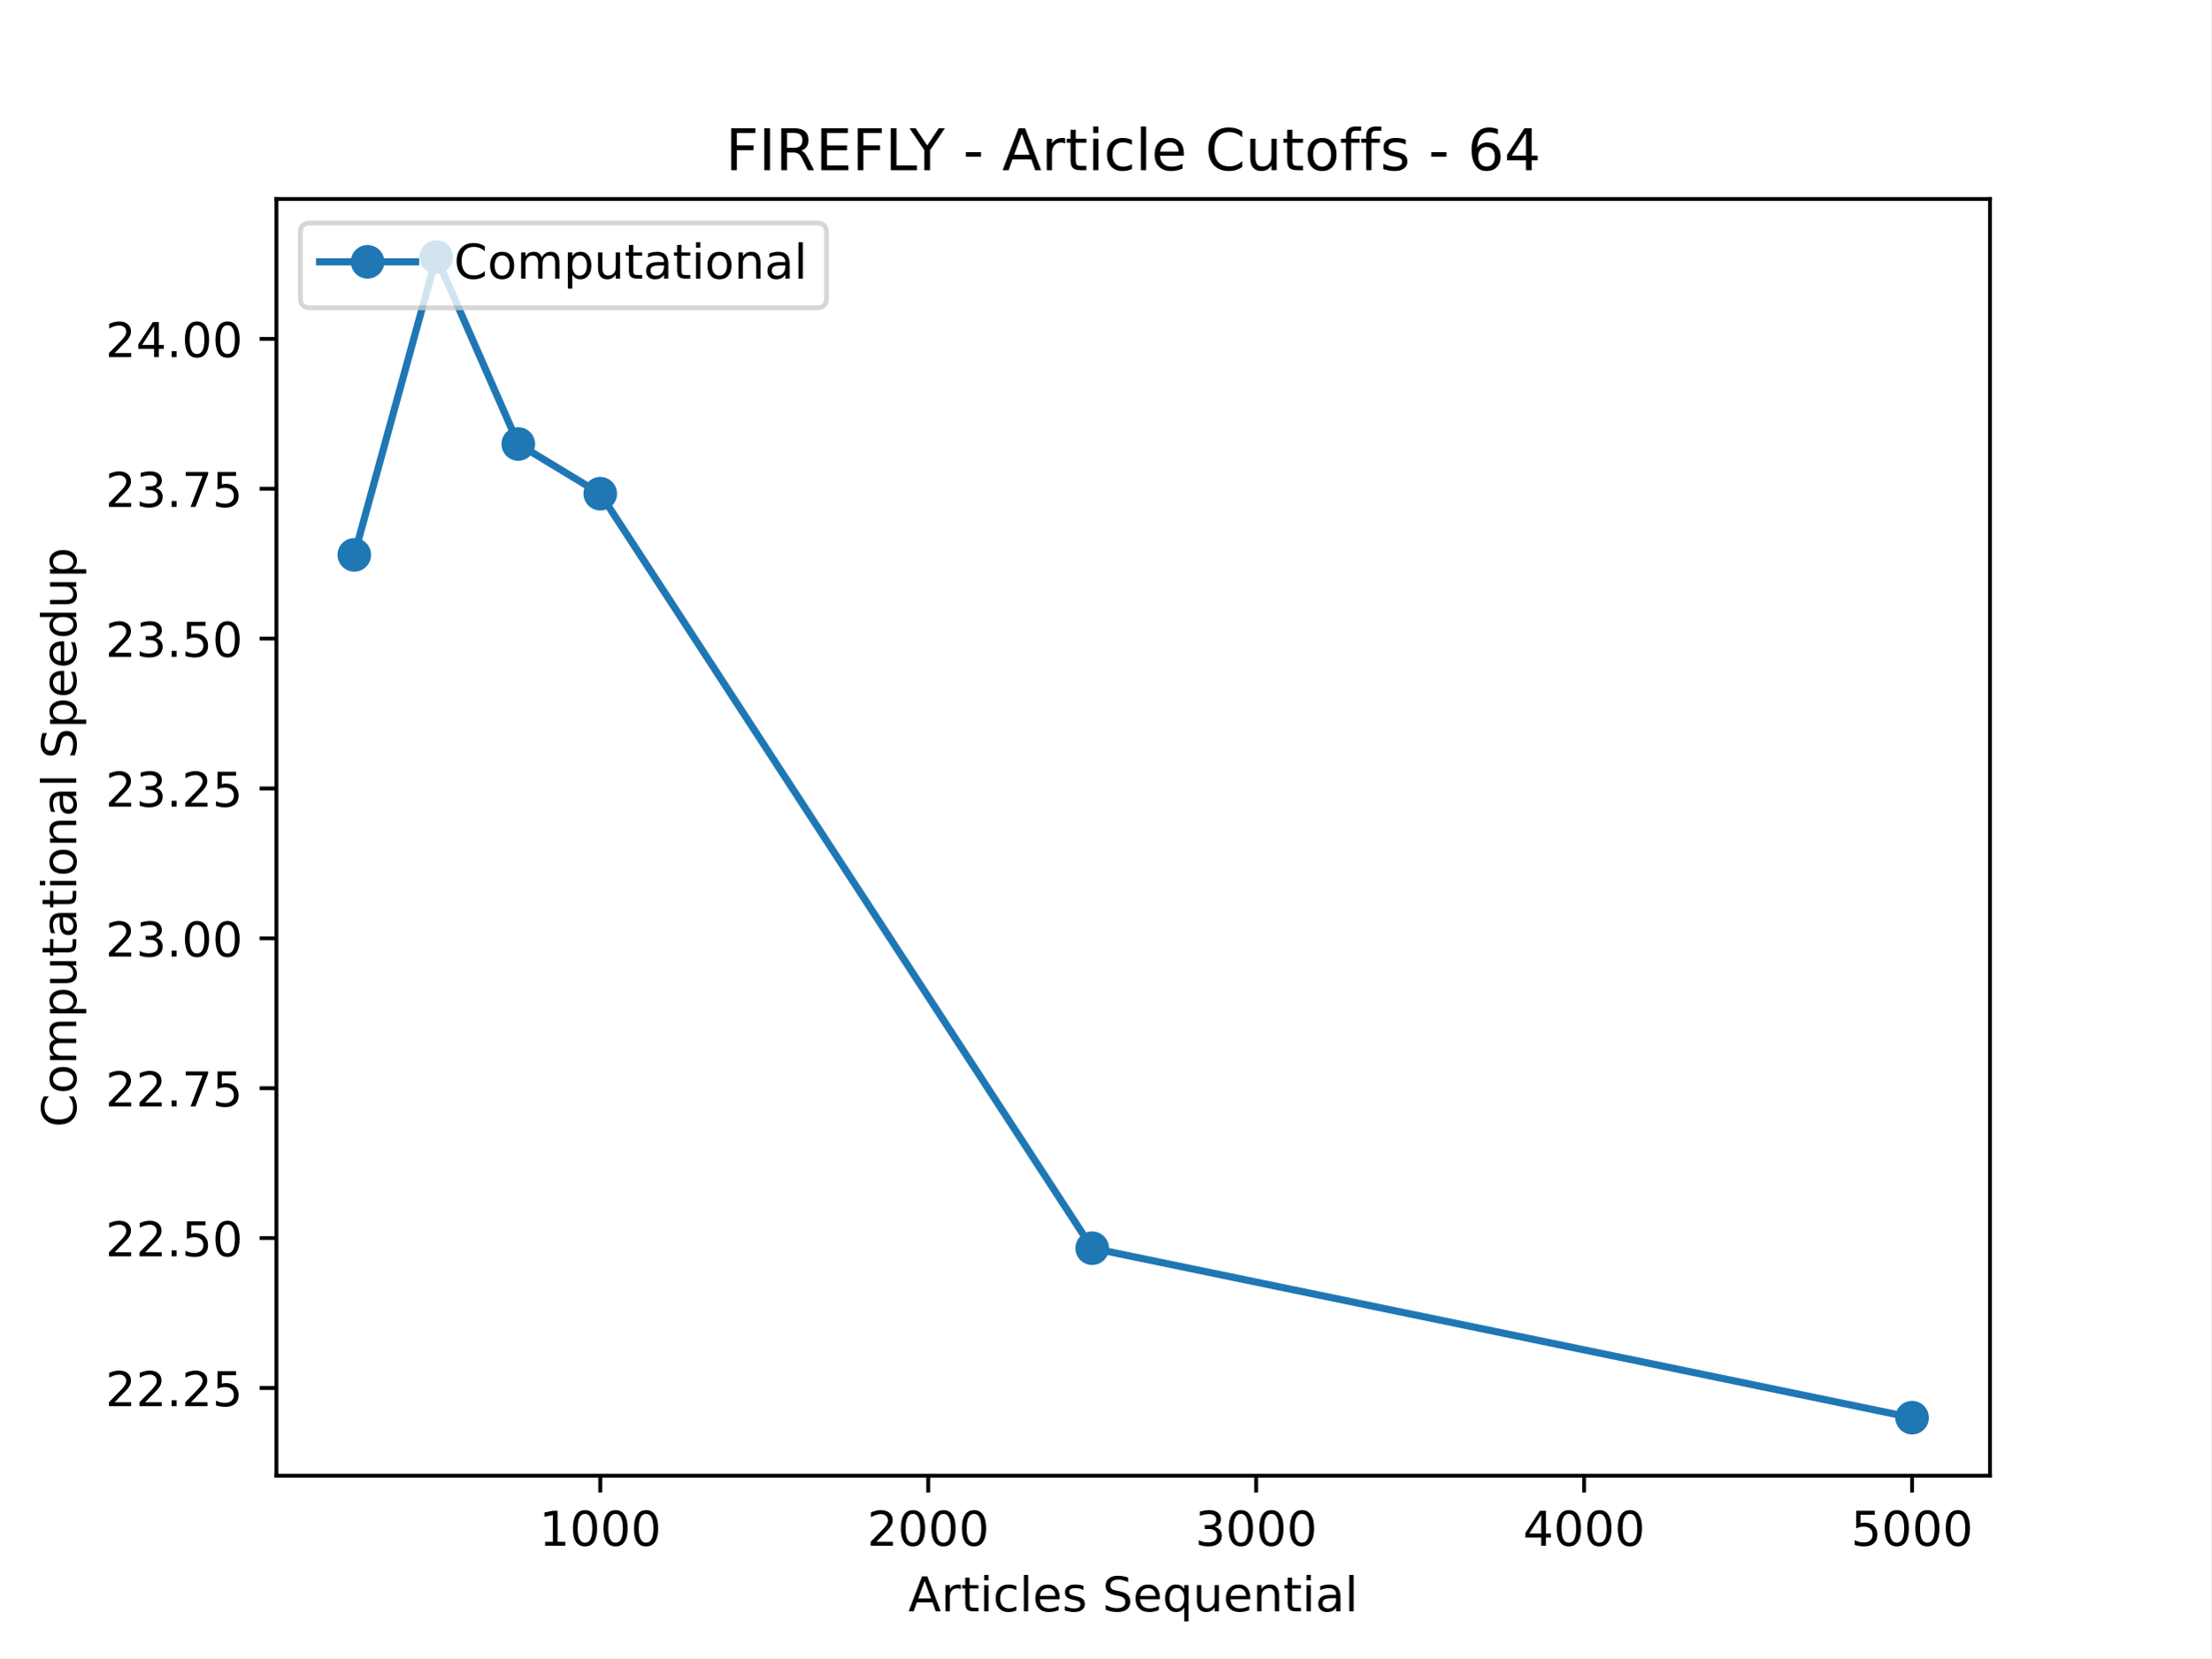
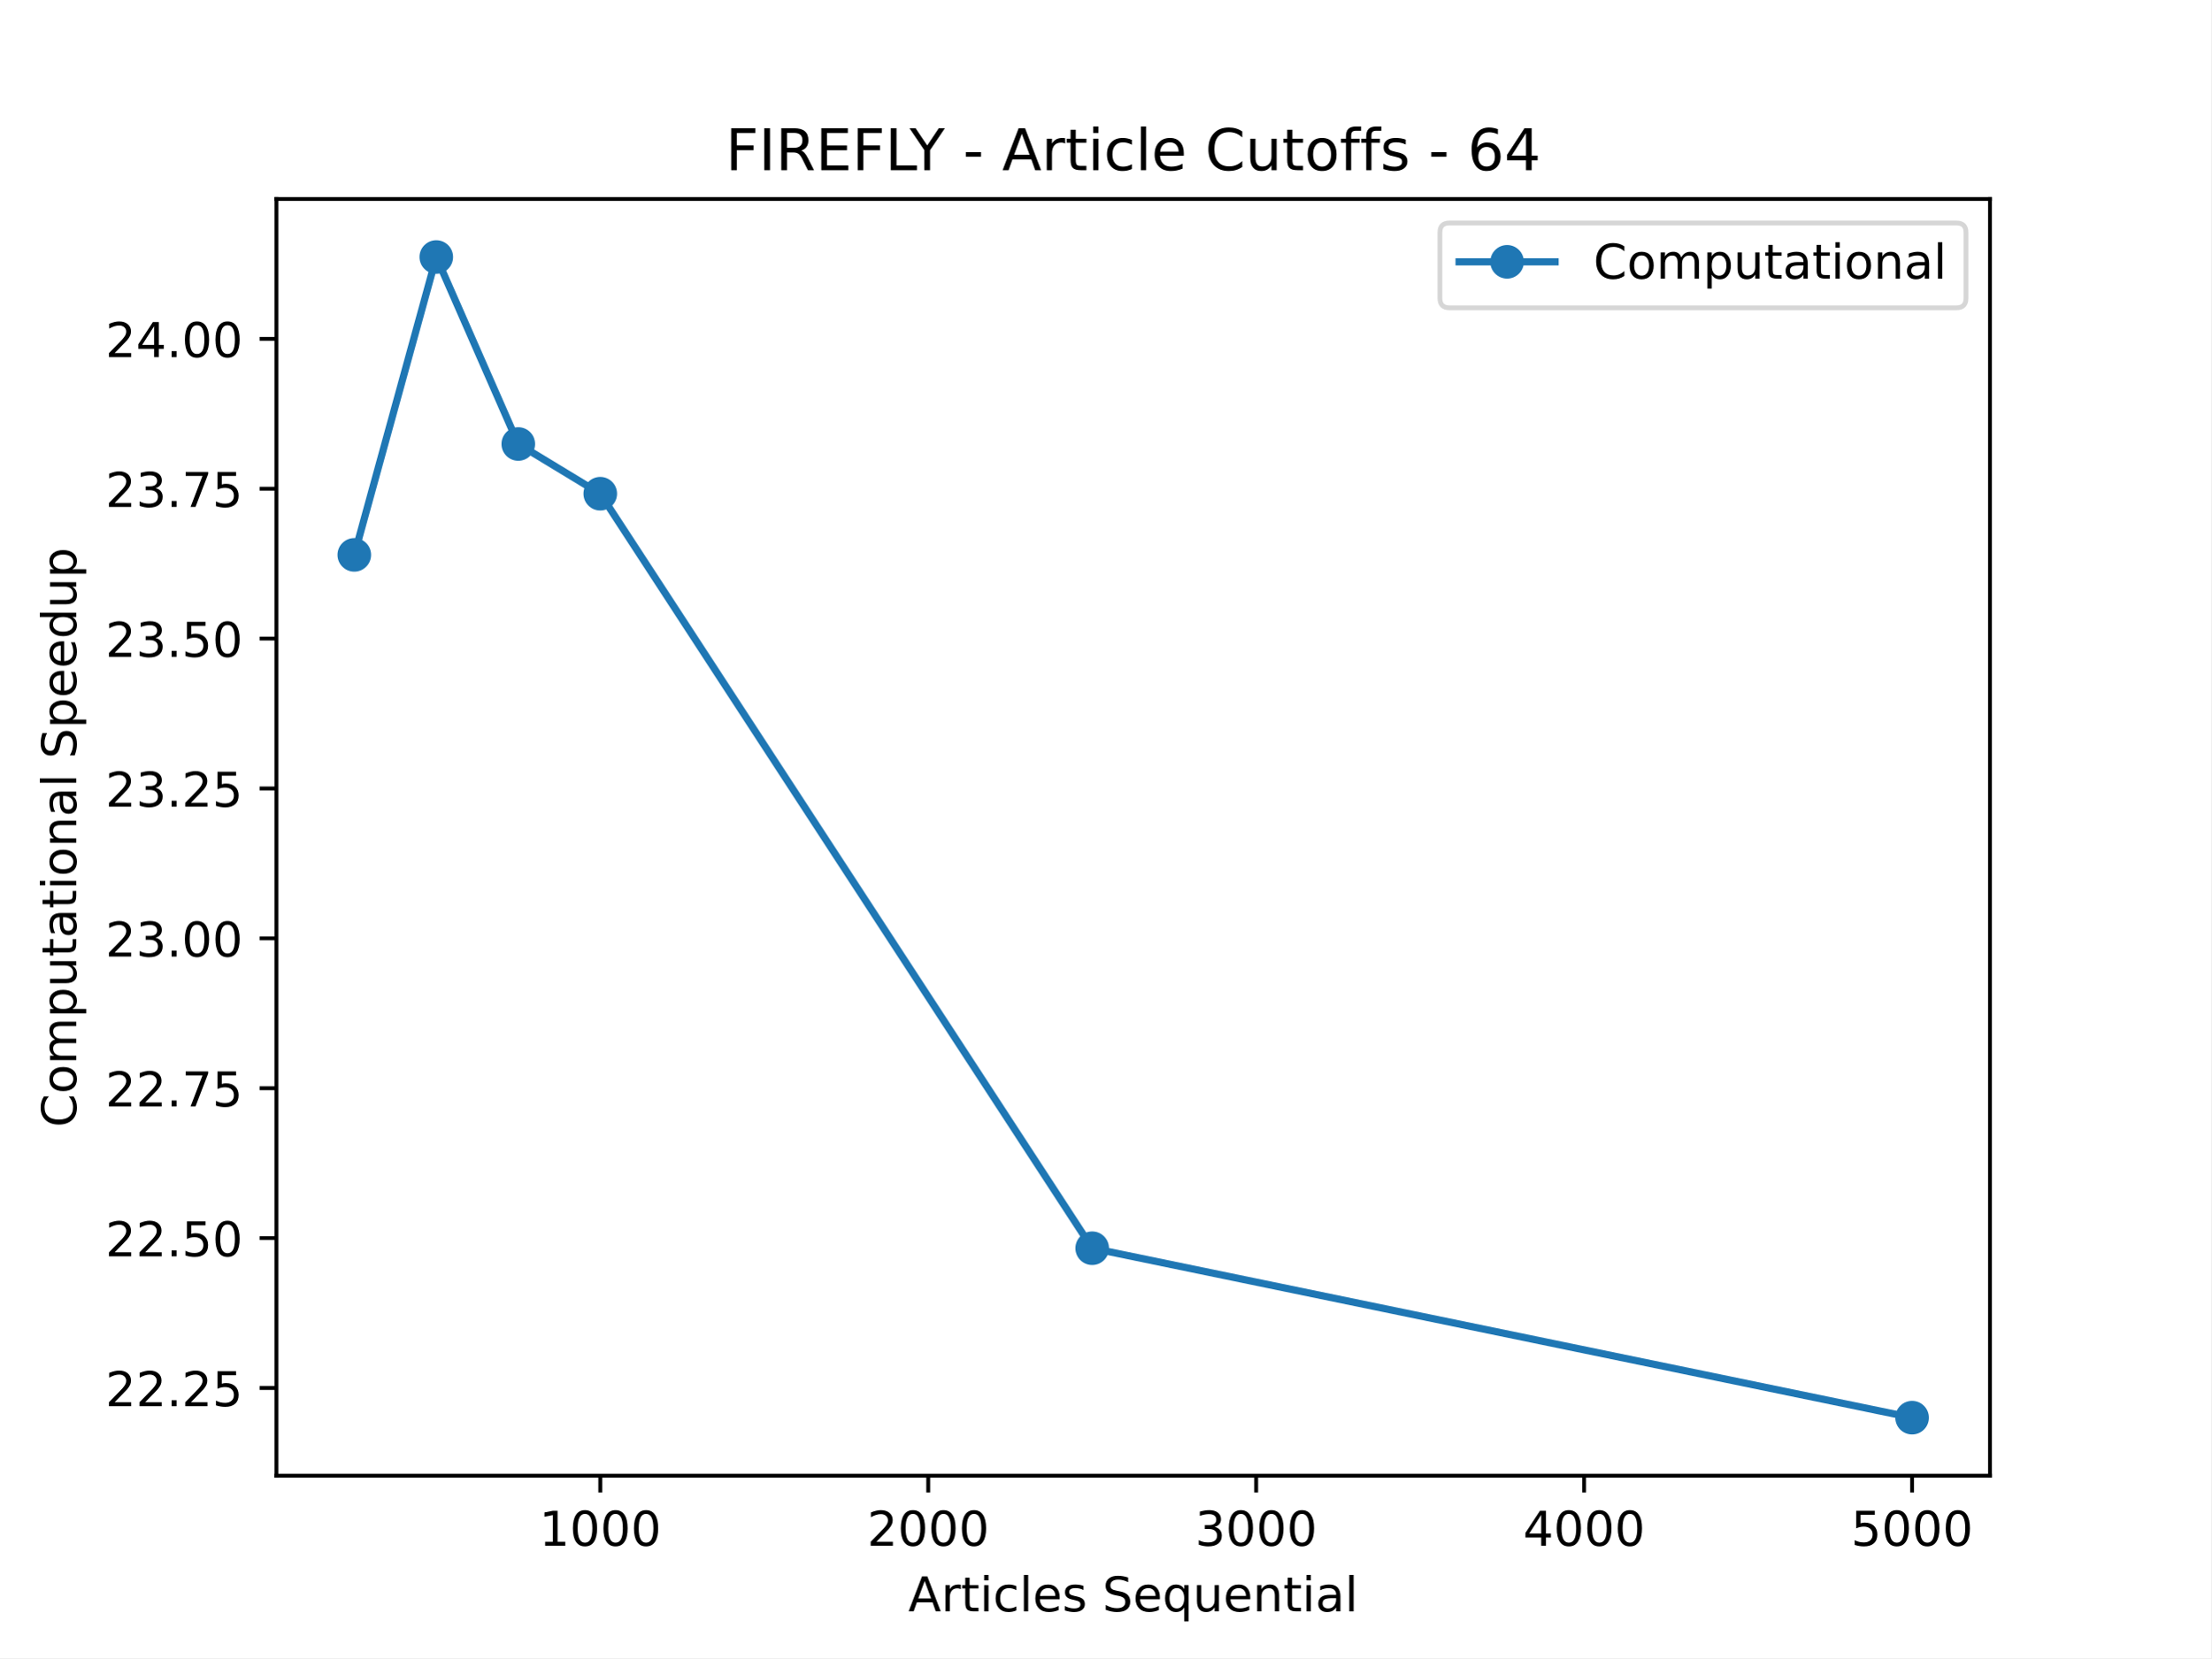
<svg xmlns="http://www.w3.org/2000/svg" xmlns:xlink="http://www.w3.org/1999/xlink" width="460.8pt" height="345.6pt" viewBox="0 0 460.8 345.6" version="1.1">
  <defs>
    <style type="text/css">*{stroke-linejoin: round; stroke-linecap: butt}</style>
  </defs>
  <g id="figure_1">
    <g id="patch_1">
      <path d="M 0 345.6  L 460.8 345.6  L 460.8 0  L 0 0  z " style="fill: #ffffff" />
    </g>
    <g id="axes_1">
      <g id="patch_2">
        <path d="M 57.6 307.584  L 414.72 307.584  L 414.72 41.472  L 57.6 41.472  z " style="fill: #ffffff" />
      </g>
      <g id="matplotlib.axis_1">
        <g id="xtick_1">
          <g id="line2d_1">
            <defs>
-               <path id="m5217467e69" d="M 0 0  L 0 3.5  " style="stroke: #000000; stroke-width: 0.8" />
+               <path id="m5875dddab7" d="M 0 0  L 0 3.5  " style="stroke: #000000; stroke-width: 0.8" />
            </defs>
            <g>
-               <use xlink:href="#m5217467e69" x="125.094" y="307.584" style="stroke: #000000; stroke-width: 0.8" />
+               <use xlink:href="#m5875dddab7" x="125.094" y="307.584" style="stroke: #000000; stroke-width: 0.8" />
            </g>
          </g>
          <g id="text_1">
            <g transform="translate(112.369 322.1824) scale(0.1 -0.1)">
              <defs>
                <path id="DejaVuSans-31" d="M 794 531  L 1825 531  L 1825 4091  L 703 3866  L 703 4441  L 1819 4666  L 2450 4666  L 2450 531  L 3481 531  L 3481 0  L 794 0  L 794 531  z " transform="scale(0.015625)" />
                <path id="DejaVuSans-30" d="M 2034 4250  Q 1547 4250 1301 3770  Q 1056 3291 1056 2328  Q 1056 1369 1301 889  Q 1547 409 2034 409  Q 2525 409 2770 889  Q 3016 1369 3016 2328  Q 3016 3291 2770 3770  Q 2525 4250 2034 4250  z M 2034 4750  Q 2819 4750 3233 4129  Q 3647 3509 3647 2328  Q 3647 1150 3233 529  Q 2819 -91 2034 -91  Q 1250 -91 836 529  Q 422 1150 422 2328  Q 422 3509 836 4129  Q 1250 4750 2034 4750  z " transform="scale(0.015625)" />
              </defs>
              <use xlink:href="#DejaVuSans-31" />
              <use xlink:href="#DejaVuSans-30" x="63.623" />
              <use xlink:href="#DejaVuSans-30" x="127.246" />
              <use xlink:href="#DejaVuSans-30" x="190.869" />
            </g>
          </g>
        </g>
        <g id="xtick_2">
          <g id="line2d_2">
            <g>
-               <use xlink:href="#m5217467e69" x="193.442" y="307.584" style="stroke: #000000; stroke-width: 0.8" />
+               <use xlink:href="#m5875dddab7" x="193.442" y="307.584" style="stroke: #000000; stroke-width: 0.8" />
            </g>
          </g>
          <g id="text_2">
            <g transform="translate(180.7173 322.1824) scale(0.1 -0.1)">
              <defs>
                <path id="DejaVuSans-32" d="M 1228 531  L 3431 531  L 3431 0  L 469 0  L 469 531  Q 828 903 1448 1529  Q 2069 2156 2228 2338  Q 2531 2678 2651 2914  Q 2772 3150 2772 3378  Q 2772 3750 2511 3984  Q 2250 4219 1831 4219  Q 1534 4219 1204 4116  Q 875 4013 500 3803  L 500 4441  Q 881 4594 1212 4672  Q 1544 4750 1819 4750  Q 2544 4750 2975 4387  Q 3406 4025 3406 3419  Q 3406 3131 3298 2873  Q 3191 2616 2906 2266  Q 2828 2175 2409 1742  Q 1991 1309 1228 531  z " transform="scale(0.015625)" />
              </defs>
              <use xlink:href="#DejaVuSans-32" />
              <use xlink:href="#DejaVuSans-30" x="63.623" />
              <use xlink:href="#DejaVuSans-30" x="127.246" />
              <use xlink:href="#DejaVuSans-30" x="190.869" />
            </g>
          </g>
        </g>
        <g id="xtick_3">
          <g id="line2d_3">
            <g>
-               <use xlink:href="#m5217467e69" x="261.791" y="307.584" style="stroke: #000000; stroke-width: 0.8" />
+               <use xlink:href="#m5875dddab7" x="261.791" y="307.584" style="stroke: #000000; stroke-width: 0.8" />
            </g>
          </g>
          <g id="text_3">
            <g transform="translate(249.0656 322.1824) scale(0.1 -0.1)">
              <defs>
                <path id="DejaVuSans-33" d="M 2597 2516  Q 3050 2419 3304 2112  Q 3559 1806 3559 1356  Q 3559 666 3084 287  Q 2609 -91 1734 -91  Q 1441 -91 1130 -33  Q 819 25 488 141  L 488 750  Q 750 597 1062 519  Q 1375 441 1716 441  Q 2309 441 2620 675  Q 2931 909 2931 1356  Q 2931 1769 2642 2001  Q 2353 2234 1838 2234  L 1294 2234  L 1294 2753  L 1863 2753  Q 2328 2753 2575 2939  Q 2822 3125 2822 3475  Q 2822 3834 2567 4026  Q 2313 4219 1838 4219  Q 1578 4219 1281 4162  Q 984 4106 628 3988  L 628 4550  Q 988 4650 1302 4700  Q 1616 4750 1894 4750  Q 2613 4750 3031 4423  Q 3450 4097 3450 3541  Q 3450 3153 3228 2886  Q 3006 2619 2597 2516  z " transform="scale(0.015625)" />
              </defs>
              <use xlink:href="#DejaVuSans-33" />
              <use xlink:href="#DejaVuSans-30" x="63.623" />
              <use xlink:href="#DejaVuSans-30" x="127.246" />
              <use xlink:href="#DejaVuSans-30" x="190.869" />
            </g>
          </g>
        </g>
        <g id="xtick_4">
          <g id="line2d_4">
            <g>
-               <use xlink:href="#m5217467e69" x="330.139" y="307.584" style="stroke: #000000; stroke-width: 0.8" />
+               <use xlink:href="#m5875dddab7" x="330.139" y="307.584" style="stroke: #000000; stroke-width: 0.8" />
            </g>
          </g>
          <g id="text_4">
            <g transform="translate(317.4139 322.1824) scale(0.1 -0.1)">
              <defs>
                <path id="DejaVuSans-34" d="M 2419 4116  L 825 1625  L 2419 1625  L 2419 4116  z M 2253 4666  L 3047 4666  L 3047 1625  L 3713 1625  L 3713 1100  L 3047 1100  L 3047 0  L 2419 0  L 2419 1100  L 313 1100  L 313 1709  L 2253 4666  z " transform="scale(0.015625)" />
              </defs>
              <use xlink:href="#DejaVuSans-34" />
              <use xlink:href="#DejaVuSans-30" x="63.623" />
              <use xlink:href="#DejaVuSans-30" x="127.246" />
              <use xlink:href="#DejaVuSans-30" x="190.869" />
            </g>
          </g>
        </g>
        <g id="xtick_5">
          <g id="line2d_5">
            <g>
-               <use xlink:href="#m5217467e69" x="398.487" y="307.584" style="stroke: #000000; stroke-width: 0.8" />
+               <use xlink:href="#m5875dddab7" x="398.487" y="307.584" style="stroke: #000000; stroke-width: 0.8" />
            </g>
          </g>
          <g id="text_5">
            <g transform="translate(385.7623 322.1824) scale(0.1 -0.1)">
              <defs>
                <path id="DejaVuSans-35" d="M 691 4666  L 3169 4666  L 3169 4134  L 1269 4134  L 1269 2991  Q 1406 3038 1543 3061  Q 1681 3084 1819 3084  Q 2600 3084 3056 2656  Q 3513 2228 3513 1497  Q 3513 744 3044 326  Q 2575 -91 1722 -91  Q 1428 -91 1123 -41  Q 819 9 494 109  L 494 744  Q 775 591 1075 516  Q 1375 441 1709 441  Q 2250 441 2565 725  Q 2881 1009 2881 1497  Q 2881 1984 2565 2268  Q 2250 2553 1709 2553  Q 1456 2553 1204 2497  Q 953 2441 691 2322  L 691 4666  z " transform="scale(0.015625)" />
              </defs>
              <use xlink:href="#DejaVuSans-35" />
              <use xlink:href="#DejaVuSans-30" x="63.623" />
              <use xlink:href="#DejaVuSans-30" x="127.246" />
              <use xlink:href="#DejaVuSans-30" x="190.869" />
            </g>
          </g>
        </g>
        <g id="text_6">
          <g transform="translate(189.285 335.8606) scale(0.1 -0.1)">
            <defs>
              <path id="DejaVuSans-41" d="M 2188 4044  L 1331 1722  L 3047 1722  L 2188 4044  z M 1831 4666  L 2547 4666  L 4325 0  L 3669 0  L 3244 1197  L 1141 1197  L 716 0  L 50 0  L 1831 4666  z " transform="scale(0.015625)" />
              <path id="DejaVuSans-72" d="M 2631 2963  Q 2534 3019 2420 3045  Q 2306 3072 2169 3072  Q 1681 3072 1420 2755  Q 1159 2438 1159 1844  L 1159 0  L 581 0  L 581 3500  L 1159 3500  L 1159 2956  Q 1341 3275 1631 3429  Q 1922 3584 2338 3584  Q 2397 3584 2469 3576  Q 2541 3569 2628 3553  L 2631 2963  z " transform="scale(0.015625)" />
              <path id="DejaVuSans-74" d="M 1172 4494  L 1172 3500  L 2356 3500  L 2356 3053  L 1172 3053  L 1172 1153  Q 1172 725 1289 603  Q 1406 481 1766 481  L 2356 481  L 2356 0  L 1766 0  Q 1100 0 847 248  Q 594 497 594 1153  L 594 3053  L 172 3053  L 172 3500  L 594 3500  L 594 4494  L 1172 4494  z " transform="scale(0.015625)" />
              <path id="DejaVuSans-69" d="M 603 3500  L 1178 3500  L 1178 0  L 603 0  L 603 3500  z M 603 4863  L 1178 4863  L 1178 4134  L 603 4134  L 603 4863  z " transform="scale(0.015625)" />
              <path id="DejaVuSans-63" d="M 3122 3366  L 3122 2828  Q 2878 2963 2633 3030  Q 2388 3097 2138 3097  Q 1578 3097 1268 2742  Q 959 2388 959 1747  Q 959 1106 1268 751  Q 1578 397 2138 397  Q 2388 397 2633 464  Q 2878 531 3122 666  L 3122 134  Q 2881 22 2623 -34  Q 2366 -91 2075 -91  Q 1284 -91 818 406  Q 353 903 353 1747  Q 353 2603 823 3093  Q 1294 3584 2113 3584  Q 2378 3584 2631 3529  Q 2884 3475 3122 3366  z " transform="scale(0.015625)" />
              <path id="DejaVuSans-6c" d="M 603 4863  L 1178 4863  L 1178 0  L 603 0  L 603 4863  z " transform="scale(0.015625)" />
              <path id="DejaVuSans-65" d="M 3597 1894  L 3597 1613  L 953 1613  Q 991 1019 1311 708  Q 1631 397 2203 397  Q 2534 397 2845 478  Q 3156 559 3463 722  L 3463 178  Q 3153 47 2828 -22  Q 2503 -91 2169 -91  Q 1331 -91 842 396  Q 353 884 353 1716  Q 353 2575 817 3079  Q 1281 3584 2069 3584  Q 2775 3584 3186 3129  Q 3597 2675 3597 1894  z M 3022 2063  Q 3016 2534 2758 2815  Q 2500 3097 2075 3097  Q 1594 3097 1305 2825  Q 1016 2553 972 2059  L 3022 2063  z " transform="scale(0.015625)" />
              <path id="DejaVuSans-73" d="M 2834 3397  L 2834 2853  Q 2591 2978 2328 3040  Q 2066 3103 1784 3103  Q 1356 3103 1142 2972  Q 928 2841 928 2578  Q 928 2378 1081 2264  Q 1234 2150 1697 2047  L 1894 2003  Q 2506 1872 2764 1633  Q 3022 1394 3022 966  Q 3022 478 2636 193  Q 2250 -91 1575 -91  Q 1294 -91 989 -36  Q 684 19 347 128  L 347 722  Q 666 556 975 473  Q 1284 391 1588 391  Q 1994 391 2212 530  Q 2431 669 2431 922  Q 2431 1156 2273 1281  Q 2116 1406 1581 1522  L 1381 1569  Q 847 1681 609 1914  Q 372 2147 372 2553  Q 372 3047 722 3315  Q 1072 3584 1716 3584  Q 2034 3584 2315 3537  Q 2597 3491 2834 3397  z " transform="scale(0.015625)" />
              <path id="DejaVuSans-20" transform="scale(0.015625)" />
              <path id="DejaVuSans-53" d="M 3425 4513  L 3425 3897  Q 3066 4069 2747 4153  Q 2428 4238 2131 4238  Q 1616 4238 1336 4038  Q 1056 3838 1056 3469  Q 1056 3159 1242 3001  Q 1428 2844 1947 2747  L 2328 2669  Q 3034 2534 3370 2195  Q 3706 1856 3706 1288  Q 3706 609 3251 259  Q 2797 -91 1919 -91  Q 1588 -91 1214 -16  Q 841 59 441 206  L 441 856  Q 825 641 1194 531  Q 1563 422 1919 422  Q 2459 422 2753 634  Q 3047 847 3047 1241  Q 3047 1584 2836 1778  Q 2625 1972 2144 2069  L 1759 2144  Q 1053 2284 737 2584  Q 422 2884 422 3419  Q 422 4038 858 4394  Q 1294 4750 2059 4750  Q 2388 4750 2728 4690  Q 3069 4631 3425 4513  z " transform="scale(0.015625)" />
              <path id="DejaVuSans-71" d="M 947 1747  Q 947 1113 1208 752  Q 1469 391 1925 391  Q 2381 391 2643 752  Q 2906 1113 2906 1747  Q 2906 2381 2643 2742  Q 2381 3103 1925 3103  Q 1469 3103 1208 2742  Q 947 2381 947 1747  z M 2906 525  Q 2725 213 2448 61  Q 2172 -91 1784 -91  Q 1150 -91 751 415  Q 353 922 353 1747  Q 353 2572 751 3078  Q 1150 3584 1784 3584  Q 2172 3584 2448 3432  Q 2725 3281 2906 2969  L 2906 3500  L 3481 3500  L 3481 -1331  L 2906 -1331  L 2906 525  z " transform="scale(0.015625)" />
              <path id="DejaVuSans-75" d="M 544 1381  L 544 3500  L 1119 3500  L 1119 1403  Q 1119 906 1312 657  Q 1506 409 1894 409  Q 2359 409 2629 706  Q 2900 1003 2900 1516  L 2900 3500  L 3475 3500  L 3475 0  L 2900 0  L 2900 538  Q 2691 219 2414 64  Q 2138 -91 1772 -91  Q 1169 -91 856 284  Q 544 659 544 1381  z M 1991 3584  L 1991 3584  z " transform="scale(0.015625)" />
              <path id="DejaVuSans-6e" d="M 3513 2113  L 3513 0  L 2938 0  L 2938 2094  Q 2938 2591 2744 2837  Q 2550 3084 2163 3084  Q 1697 3084 1428 2787  Q 1159 2491 1159 1978  L 1159 0  L 581 0  L 581 3500  L 1159 3500  L 1159 2956  Q 1366 3272 1645 3428  Q 1925 3584 2291 3584  Q 2894 3584 3203 3211  Q 3513 2838 3513 2113  z " transform="scale(0.015625)" />
              <path id="DejaVuSans-61" d="M 2194 1759  Q 1497 1759 1228 1600  Q 959 1441 959 1056  Q 959 750 1161 570  Q 1363 391 1709 391  Q 2188 391 2477 730  Q 2766 1069 2766 1631  L 2766 1759  L 2194 1759  z M 3341 1997  L 3341 0  L 2766 0  L 2766 531  Q 2569 213 2275 61  Q 1981 -91 1556 -91  Q 1019 -91 701 211  Q 384 513 384 1019  Q 384 1609 779 1909  Q 1175 2209 1959 2209  L 2766 2209  L 2766 2266  Q 2766 2663 2505 2880  Q 2244 3097 1772 3097  Q 1472 3097 1187 3025  Q 903 2953 641 2809  L 641 3341  Q 956 3463 1253 3523  Q 1550 3584 1831 3584  Q 2591 3584 2966 3190  Q 3341 2797 3341 1997  z " transform="scale(0.015625)" />
            </defs>
            <use xlink:href="#DejaVuSans-41" />
            <use xlink:href="#DejaVuSans-72" x="68.408" />
            <use xlink:href="#DejaVuSans-74" x="109.521" />
            <use xlink:href="#DejaVuSans-69" x="148.73" />
            <use xlink:href="#DejaVuSans-63" x="176.514" />
            <use xlink:href="#DejaVuSans-6c" x="231.494" />
            <use xlink:href="#DejaVuSans-65" x="259.277" />
            <use xlink:href="#DejaVuSans-73" x="320.801" />
            <use xlink:href="#DejaVuSans-20" x="372.9" />
            <use xlink:href="#DejaVuSans-53" x="404.688" />
            <use xlink:href="#DejaVuSans-65" x="468.164" />
            <use xlink:href="#DejaVuSans-71" x="529.688" />
            <use xlink:href="#DejaVuSans-75" x="593.164" />
            <use xlink:href="#DejaVuSans-65" x="656.543" />
            <use xlink:href="#DejaVuSans-6e" x="718.066" />
            <use xlink:href="#DejaVuSans-74" x="781.445" />
            <use xlink:href="#DejaVuSans-69" x="820.654" />
            <use xlink:href="#DejaVuSans-61" x="848.438" />
            <use xlink:href="#DejaVuSans-6c" x="909.717" />
          </g>
        </g>
      </g>
      <g id="matplotlib.axis_2">
        <g id="ytick_1">
          <g id="line2d_6">
            <defs>
-               <path id="m71d76c08c6" d="M 0 0  L -3.5 0  " style="stroke: #000000; stroke-width: 0.8" />
+               <path id="m2eb26dfd23" d="M 0 0  L -3.5 0  " style="stroke: #000000; stroke-width: 0.8" />
            </defs>
            <g>
-               <use xlink:href="#m71d76c08c6" x="57.6" y="289.297" style="stroke: #000000; stroke-width: 0.8" />
+               <use xlink:href="#m2eb26dfd23" x="57.6" y="289.297" style="stroke: #000000; stroke-width: 0.8" />
            </g>
          </g>
          <g id="text_7">
            <g transform="translate(21.97188 293.0962) scale(0.1 -0.1)">
              <defs>
                <path id="DejaVuSans-2e" d="M 684 794  L 1344 794  L 1344 0  L 684 0  L 684 794  z " transform="scale(0.015625)" />
              </defs>
              <use xlink:href="#DejaVuSans-32" />
              <use xlink:href="#DejaVuSans-32" x="63.623" />
              <use xlink:href="#DejaVuSans-2e" x="127.246" />
              <use xlink:href="#DejaVuSans-32" x="159.033" />
              <use xlink:href="#DejaVuSans-35" x="222.656" />
            </g>
          </g>
        </g>
        <g id="ytick_2">
          <g id="line2d_7">
            <g>
-               <use xlink:href="#m71d76c08c6" x="57.6" y="258.058" style="stroke: #000000; stroke-width: 0.8" />
+               <use xlink:href="#m2eb26dfd23" x="57.6" y="258.058" style="stroke: #000000; stroke-width: 0.8" />
            </g>
          </g>
          <g id="text_8">
            <g transform="translate(21.97188 261.8569) scale(0.1 -0.1)">
              <use xlink:href="#DejaVuSans-32" />
              <use xlink:href="#DejaVuSans-32" x="63.623" />
              <use xlink:href="#DejaVuSans-2e" x="127.246" />
              <use xlink:href="#DejaVuSans-35" x="159.033" />
              <use xlink:href="#DejaVuSans-30" x="222.656" />
            </g>
          </g>
        </g>
        <g id="ytick_3">
          <g id="line2d_8">
            <g>
-               <use xlink:href="#m71d76c08c6" x="57.6" y="226.818" style="stroke: #000000; stroke-width: 0.8" />
+               <use xlink:href="#m2eb26dfd23" x="57.6" y="226.818" style="stroke: #000000; stroke-width: 0.8" />
            </g>
          </g>
          <g id="text_9">
            <g transform="translate(21.97188 230.6175) scale(0.1 -0.1)">
              <defs>
                <path id="DejaVuSans-37" d="M 525 4666  L 3525 4666  L 3525 4397  L 1831 0  L 1172 0  L 2766 4134  L 525 4134  L 525 4666  z " transform="scale(0.015625)" />
              </defs>
              <use xlink:href="#DejaVuSans-32" />
              <use xlink:href="#DejaVuSans-32" x="63.623" />
              <use xlink:href="#DejaVuSans-2e" x="127.246" />
              <use xlink:href="#DejaVuSans-37" x="159.033" />
              <use xlink:href="#DejaVuSans-35" x="222.656" />
            </g>
          </g>
        </g>
        <g id="ytick_4">
          <g id="line2d_9">
            <g>
-               <use xlink:href="#m71d76c08c6" x="57.6" y="195.579" style="stroke: #000000; stroke-width: 0.8" />
+               <use xlink:href="#m2eb26dfd23" x="57.6" y="195.579" style="stroke: #000000; stroke-width: 0.8" />
            </g>
          </g>
          <g id="text_10">
            <g transform="translate(21.97188 199.3782) scale(0.1 -0.1)">
              <use xlink:href="#DejaVuSans-32" />
              <use xlink:href="#DejaVuSans-33" x="63.623" />
              <use xlink:href="#DejaVuSans-2e" x="127.246" />
              <use xlink:href="#DejaVuSans-30" x="159.033" />
              <use xlink:href="#DejaVuSans-30" x="222.656" />
            </g>
          </g>
        </g>
        <g id="ytick_5">
          <g id="line2d_10">
            <g>
-               <use xlink:href="#m71d76c08c6" x="57.6" y="164.34" style="stroke: #000000; stroke-width: 0.8" />
+               <use xlink:href="#m2eb26dfd23" x="57.6" y="164.34" style="stroke: #000000; stroke-width: 0.8" />
            </g>
          </g>
          <g id="text_11">
            <g transform="translate(21.97188 168.1389) scale(0.1 -0.1)">
              <use xlink:href="#DejaVuSans-32" />
              <use xlink:href="#DejaVuSans-33" x="63.623" />
              <use xlink:href="#DejaVuSans-2e" x="127.246" />
              <use xlink:href="#DejaVuSans-32" x="159.033" />
              <use xlink:href="#DejaVuSans-35" x="222.656" />
            </g>
          </g>
        </g>
        <g id="ytick_6">
          <g id="line2d_11">
            <g>
-               <use xlink:href="#m71d76c08c6" x="57.6" y="133.1" style="stroke: #000000; stroke-width: 0.8" />
+               <use xlink:href="#m2eb26dfd23" x="57.6" y="133.1" style="stroke: #000000; stroke-width: 0.8" />
            </g>
          </g>
          <g id="text_12">
            <g transform="translate(21.97188 136.8996) scale(0.1 -0.1)">
              <use xlink:href="#DejaVuSans-32" />
              <use xlink:href="#DejaVuSans-33" x="63.623" />
              <use xlink:href="#DejaVuSans-2e" x="127.246" />
              <use xlink:href="#DejaVuSans-35" x="159.033" />
              <use xlink:href="#DejaVuSans-30" x="222.656" />
            </g>
          </g>
        </g>
        <g id="ytick_7">
          <g id="line2d_12">
            <g>
-               <use xlink:href="#m71d76c08c6" x="57.6" y="101.861" style="stroke: #000000; stroke-width: 0.8" />
+               <use xlink:href="#m2eb26dfd23" x="57.6" y="101.861" style="stroke: #000000; stroke-width: 0.8" />
            </g>
          </g>
          <g id="text_13">
            <g transform="translate(21.97188 105.6603) scale(0.1 -0.1)">
              <use xlink:href="#DejaVuSans-32" />
              <use xlink:href="#DejaVuSans-33" x="63.623" />
              <use xlink:href="#DejaVuSans-2e" x="127.246" />
              <use xlink:href="#DejaVuSans-37" x="159.033" />
              <use xlink:href="#DejaVuSans-35" x="222.656" />
            </g>
          </g>
        </g>
        <g id="ytick_8">
          <g id="line2d_13">
            <g>
-               <use xlink:href="#m71d76c08c6" x="57.6" y="70.622" style="stroke: #000000; stroke-width: 0.8" />
+               <use xlink:href="#m2eb26dfd23" x="57.6" y="70.622" style="stroke: #000000; stroke-width: 0.8" />
            </g>
          </g>
          <g id="text_14">
            <g transform="translate(21.97188 74.42104) scale(0.1 -0.1)">
              <use xlink:href="#DejaVuSans-32" />
              <use xlink:href="#DejaVuSans-34" x="63.623" />
              <use xlink:href="#DejaVuSans-2e" x="127.246" />
              <use xlink:href="#DejaVuSans-30" x="159.033" />
              <use xlink:href="#DejaVuSans-30" x="222.656" />
            </g>
          </g>
        </g>
        <g id="text_15">
          <g transform="translate(15.89219 234.9546) rotate(-90) scale(0.1 -0.1)">
            <defs>
              <path id="DejaVuSans-43" d="M 4122 4306  L 4122 3641  Q 3803 3938 3442 4084  Q 3081 4231 2675 4231  Q 1875 4231 1450 3742  Q 1025 3253 1025 2328  Q 1025 1406 1450 917  Q 1875 428 2675 428  Q 3081 428 3442 575  Q 3803 722 4122 1019  L 4122 359  Q 3791 134 3420 21  Q 3050 -91 2638 -91  Q 1578 -91 968 557  Q 359 1206 359 2328  Q 359 3453 968 4101  Q 1578 4750 2638 4750  Q 3056 4750 3426 4639  Q 3797 4528 4122 4306  z " transform="scale(0.015625)" />
              <path id="DejaVuSans-6f" d="M 1959 3097  Q 1497 3097 1228 2736  Q 959 2375 959 1747  Q 959 1119 1226 758  Q 1494 397 1959 397  Q 2419 397 2687 759  Q 2956 1122 2956 1747  Q 2956 2369 2687 2733  Q 2419 3097 1959 3097  z M 1959 3584  Q 2709 3584 3137 3096  Q 3566 2609 3566 1747  Q 3566 888 3137 398  Q 2709 -91 1959 -91  Q 1206 -91 779 398  Q 353 888 353 1747  Q 353 2609 779 3096  Q 1206 3584 1959 3584  z " transform="scale(0.015625)" />
              <path id="DejaVuSans-6d" d="M 3328 2828  Q 3544 3216 3844 3400  Q 4144 3584 4550 3584  Q 5097 3584 5394 3201  Q 5691 2819 5691 2113  L 5691 0  L 5113 0  L 5113 2094  Q 5113 2597 4934 2840  Q 4756 3084 4391 3084  Q 3944 3084 3684 2787  Q 3425 2491 3425 1978  L 3425 0  L 2847 0  L 2847 2094  Q 2847 2600 2669 2842  Q 2491 3084 2119 3084  Q 1678 3084 1418 2786  Q 1159 2488 1159 1978  L 1159 0  L 581 0  L 581 3500  L 1159 3500  L 1159 2956  Q 1356 3278 1631 3431  Q 1906 3584 2284 3584  Q 2666 3584 2933 3390  Q 3200 3197 3328 2828  z " transform="scale(0.015625)" />
              <path id="DejaVuSans-70" d="M 1159 525  L 1159 -1331  L 581 -1331  L 581 3500  L 1159 3500  L 1159 2969  Q 1341 3281 1617 3432  Q 1894 3584 2278 3584  Q 2916 3584 3314 3078  Q 3713 2572 3713 1747  Q 3713 922 3314 415  Q 2916 -91 2278 -91  Q 1894 -91 1617 61  Q 1341 213 1159 525  z M 3116 1747  Q 3116 2381 2855 2742  Q 2594 3103 2138 3103  Q 1681 3103 1420 2742  Q 1159 2381 1159 1747  Q 1159 1113 1420 752  Q 1681 391 2138 391  Q 2594 391 2855 752  Q 3116 1113 3116 1747  z " transform="scale(0.015625)" />
              <path id="DejaVuSans-64" d="M 2906 2969  L 2906 4863  L 3481 4863  L 3481 0  L 2906 0  L 2906 525  Q 2725 213 2448 61  Q 2172 -91 1784 -91  Q 1150 -91 751 415  Q 353 922 353 1747  Q 353 2572 751 3078  Q 1150 3584 1784 3584  Q 2172 3584 2448 3432  Q 2725 3281 2906 2969  z M 947 1747  Q 947 1113 1208 752  Q 1469 391 1925 391  Q 2381 391 2643 752  Q 2906 1113 2906 1747  Q 2906 2381 2643 2742  Q 2381 3103 1925 3103  Q 1469 3103 1208 2742  Q 947 2381 947 1747  z " transform="scale(0.015625)" />
            </defs>
            <use xlink:href="#DejaVuSans-43" />
            <use xlink:href="#DejaVuSans-6f" x="69.824" />
            <use xlink:href="#DejaVuSans-6d" x="131.006" />
            <use xlink:href="#DejaVuSans-70" x="228.418" />
            <use xlink:href="#DejaVuSans-75" x="291.895" />
            <use xlink:href="#DejaVuSans-74" x="355.273" />
            <use xlink:href="#DejaVuSans-61" x="394.482" />
            <use xlink:href="#DejaVuSans-74" x="455.762" />
            <use xlink:href="#DejaVuSans-69" x="494.971" />
            <use xlink:href="#DejaVuSans-6f" x="522.754" />
            <use xlink:href="#DejaVuSans-6e" x="583.936" />
            <use xlink:href="#DejaVuSans-61" x="647.314" />
            <use xlink:href="#DejaVuSans-6c" x="708.594" />
            <use xlink:href="#DejaVuSans-20" x="736.377" />
            <use xlink:href="#DejaVuSans-53" x="768.164" />
            <use xlink:href="#DejaVuSans-70" x="831.641" />
            <use xlink:href="#DejaVuSans-65" x="895.117" />
            <use xlink:href="#DejaVuSans-65" x="956.641" />
            <use xlink:href="#DejaVuSans-64" x="1018.164" />
            <use xlink:href="#DejaVuSans-75" x="1081.641" />
            <use xlink:href="#DejaVuSans-70" x="1145.02" />
          </g>
        </g>
      </g>
      <g id="line2d_14">
-         <path d="M 73.833 115.65  L 90.92 53.568  L 108.007 92.541  L 125.094 102.901  L 227.616 260.17  L 398.487 295.488  " clip-path="url(#p096cebc2df)" style="fill: none; stroke: #1f77b4; stroke-width: 1.5; stroke-linecap: square" />
+         <path d="M 73.833 115.65  L 90.92 53.568  L 108.007 92.541  L 125.094 102.901  L 227.616 260.17  L 398.487 295.488  " clip-path="url(#p8605e82512)" style="fill: none; stroke: #1f77b4; stroke-width: 1.5; stroke-linecap: square" />
        <defs>
-           <path id="m3f15692d16" d="M 0 3  C 0.796 3 1.559 2.684 2.121 2.121  C 2.684 1.559 3 0.796 3 0  C 3 -0.796 2.684 -1.559 2.121 -2.121  C 1.559 -2.684 0.796 -3 0 -3  C -0.796 -3 -1.559 -2.684 -2.121 -2.121  C -2.684 -1.559 -3 -0.796 -3 0  C -3 0.796 -2.684 1.559 -2.121 2.121  C -1.559 2.684 -0.796 3 0 3  z " style="stroke: #1f77b4" />
+           <path id="m44a36fb239" d="M 0 3  C 0.796 3 1.559 2.684 2.121 2.121  C 2.684 1.559 3 0.796 3 0  C 3 -0.796 2.684 -1.559 2.121 -2.121  C 1.559 -2.684 0.796 -3 0 -3  C -0.796 -3 -1.559 -2.684 -2.121 -2.121  C -2.684 -1.559 -3 -0.796 -3 0  C -3 0.796 -2.684 1.559 -2.121 2.121  C -1.559 2.684 -0.796 3 0 3  z " style="stroke: #1f77b4" />
        </defs>
-         <g clip-path="url(#p096cebc2df)">
-           <use xlink:href="#m3f15692d16" x="73.833" y="115.65" style="fill: #1f77b4; stroke: #1f77b4" />
-           <use xlink:href="#m3f15692d16" x="90.92" y="53.568" style="fill: #1f77b4; stroke: #1f77b4" />
-           <use xlink:href="#m3f15692d16" x="108.007" y="92.541" style="fill: #1f77b4; stroke: #1f77b4" />
-           <use xlink:href="#m3f15692d16" x="125.094" y="102.901" style="fill: #1f77b4; stroke: #1f77b4" />
-           <use xlink:href="#m3f15692d16" x="227.616" y="260.17" style="fill: #1f77b4; stroke: #1f77b4" />
-           <use xlink:href="#m3f15692d16" x="398.487" y="295.488" style="fill: #1f77b4; stroke: #1f77b4" />
+         <g clip-path="url(#p8605e82512)">
+           <use xlink:href="#m44a36fb239" x="73.833" y="115.65" style="fill: #1f77b4; stroke: #1f77b4" />
+           <use xlink:href="#m44a36fb239" x="90.92" y="53.568" style="fill: #1f77b4; stroke: #1f77b4" />
+           <use xlink:href="#m44a36fb239" x="108.007" y="92.541" style="fill: #1f77b4; stroke: #1f77b4" />
+           <use xlink:href="#m44a36fb239" x="125.094" y="102.901" style="fill: #1f77b4; stroke: #1f77b4" />
+           <use xlink:href="#m44a36fb239" x="227.616" y="260.17" style="fill: #1f77b4; stroke: #1f77b4" />
+           <use xlink:href="#m44a36fb239" x="398.487" y="295.488" style="fill: #1f77b4; stroke: #1f77b4" />
        </g>
      </g>
      <g id="patch_3">
        <path d="M 57.6 307.584  L 57.6 41.472  " style="fill: none; stroke: #000000; stroke-width: 0.8; stroke-linejoin: miter; stroke-linecap: square" />
      </g>
      <g id="patch_4">
        <path d="M 414.72 307.584  L 414.72 41.472  " style="fill: none; stroke: #000000; stroke-width: 0.8; stroke-linejoin: miter; stroke-linecap: square" />
      </g>
      <g id="patch_5">
        <path d="M 57.6 307.584  L 414.72 307.584  " style="fill: none; stroke: #000000; stroke-width: 0.8; stroke-linejoin: miter; stroke-linecap: square" />
      </g>
      <g id="patch_6">
        <path d="M 57.6 41.472  L 414.72 41.472  " style="fill: none; stroke: #000000; stroke-width: 0.8; stroke-linejoin: miter; stroke-linecap: square" />
      </g>
      <g id="text_16">
        <g transform="translate(151.2028 35.472) scale(0.12 -0.12)">
          <defs>
            <path id="DejaVuSans-46" d="M 628 4666  L 3309 4666  L 3309 4134  L 1259 4134  L 1259 2759  L 3109 2759  L 3109 2228  L 1259 2228  L 1259 0  L 628 0  L 628 4666  z " transform="scale(0.015625)" />
            <path id="DejaVuSans-49" d="M 628 4666  L 1259 4666  L 1259 0  L 628 0  L 628 4666  z " transform="scale(0.015625)" />
            <path id="DejaVuSans-52" d="M 2841 2188  Q 3044 2119 3236 1894  Q 3428 1669 3622 1275  L 4263 0  L 3584 0  L 2988 1197  Q 2756 1666 2539 1819  Q 2322 1972 1947 1972  L 1259 1972  L 1259 0  L 628 0  L 628 4666  L 2053 4666  Q 2853 4666 3247 4331  Q 3641 3997 3641 3322  Q 3641 2881 3436 2590  Q 3231 2300 2841 2188  z M 1259 4147  L 1259 2491  L 2053 2491  Q 2509 2491 2742 2702  Q 2975 2913 2975 3322  Q 2975 3731 2742 3939  Q 2509 4147 2053 4147  L 1259 4147  z " transform="scale(0.015625)" />
            <path id="DejaVuSans-45" d="M 628 4666  L 3578 4666  L 3578 4134  L 1259 4134  L 1259 2753  L 3481 2753  L 3481 2222  L 1259 2222  L 1259 531  L 3634 531  L 3634 0  L 628 0  L 628 4666  z " transform="scale(0.015625)" />
            <path id="DejaVuSans-4c" d="M 628 4666  L 1259 4666  L 1259 531  L 3531 531  L 3531 0  L 628 0  L 628 4666  z " transform="scale(0.015625)" />
            <path id="DejaVuSans-59" d="M -13 4666  L 666 4666  L 1959 2747  L 3244 4666  L 3922 4666  L 2272 2222  L 2272 0  L 1638 0  L 1638 2222  L -13 4666  z " transform="scale(0.015625)" />
            <path id="DejaVuSans-2d" d="M 313 2009  L 1997 2009  L 1997 1497  L 313 1497  L 313 2009  z " transform="scale(0.015625)" />
            <path id="DejaVuSans-66" d="M 2375 4863  L 2375 4384  L 1825 4384  Q 1516 4384 1395 4259  Q 1275 4134 1275 3809  L 1275 3500  L 2222 3500  L 2222 3053  L 1275 3053  L 1275 0  L 697 0  L 697 3053  L 147 3053  L 147 3500  L 697 3500  L 697 3744  Q 697 4328 969 4595  Q 1241 4863 1831 4863  L 2375 4863  z " transform="scale(0.015625)" />
            <path id="DejaVuSans-36" d="M 2113 2584  Q 1688 2584 1439 2293  Q 1191 2003 1191 1497  Q 1191 994 1439 701  Q 1688 409 2113 409  Q 2538 409 2786 701  Q 3034 994 3034 1497  Q 3034 2003 2786 2293  Q 2538 2584 2113 2584  z M 3366 4563  L 3366 3988  Q 3128 4100 2886 4159  Q 2644 4219 2406 4219  Q 1781 4219 1451 3797  Q 1122 3375 1075 2522  Q 1259 2794 1537 2939  Q 1816 3084 2150 3084  Q 2853 3084 3261 2657  Q 3669 2231 3669 1497  Q 3669 778 3244 343  Q 2819 -91 2113 -91  Q 1303 -91 875 529  Q 447 1150 447 2328  Q 447 3434 972 4092  Q 1497 4750 2381 4750  Q 2619 4750 2861 4703  Q 3103 4656 3366 4563  z " transform="scale(0.015625)" />
          </defs>
          <use xlink:href="#DejaVuSans-46" />
          <use xlink:href="#DejaVuSans-49" x="57.52" />
          <use xlink:href="#DejaVuSans-52" x="87.012" />
          <use xlink:href="#DejaVuSans-45" x="156.494" />
          <use xlink:href="#DejaVuSans-46" x="219.678" />
          <use xlink:href="#DejaVuSans-4c" x="277.197" />
          <use xlink:href="#DejaVuSans-59" x="319.66" />
          <use xlink:href="#DejaVuSans-20" x="380.744" />
          <use xlink:href="#DejaVuSans-2d" x="412.531" />
          <use xlink:href="#DejaVuSans-20" x="448.615" />
          <use xlink:href="#DejaVuSans-41" x="480.402" />
          <use xlink:href="#DejaVuSans-72" x="548.811" />
          <use xlink:href="#DejaVuSans-74" x="589.924" />
          <use xlink:href="#DejaVuSans-69" x="629.133" />
          <use xlink:href="#DejaVuSans-63" x="656.916" />
          <use xlink:href="#DejaVuSans-6c" x="711.896" />
          <use xlink:href="#DejaVuSans-65" x="739.68" />
          <use xlink:href="#DejaVuSans-20" x="801.203" />
          <use xlink:href="#DejaVuSans-43" x="832.99" />
          <use xlink:href="#DejaVuSans-75" x="902.814" />
          <use xlink:href="#DejaVuSans-74" x="966.193" />
          <use xlink:href="#DejaVuSans-6f" x="1005.402" />
          <use xlink:href="#DejaVuSans-66" x="1066.584" />
          <use xlink:href="#DejaVuSans-66" x="1101.789" />
          <use xlink:href="#DejaVuSans-73" x="1136.994" />
          <use xlink:href="#DejaVuSans-20" x="1189.094" />
          <use xlink:href="#DejaVuSans-2d" x="1220.881" />
          <use xlink:href="#DejaVuSans-20" x="1256.965" />
          <use xlink:href="#DejaVuSans-36" x="1288.752" />
          <use xlink:href="#DejaVuSans-34" x="1352.375" />
        </g>
      </g>
      <g id="legend_1">
        <g id="patch_7">
-           <path d="M 64.6 64.15  L 170.238 64.15  Q 172.238 64.15 172.238 62.15  L 172.238 48.472  Q 172.238 46.472 170.238 46.472  L 64.6 46.472  Q 62.6 46.472 62.6 48.472  L 62.6 62.15  Q 62.6 64.15 64.6 64.15  z " style="fill: #ffffff; opacity: 0.8; stroke: #cccccc; stroke-linejoin: miter" />
+           <path d="M 302.082 64.15  L 407.72 64.15  Q 409.72 64.15 409.72 62.15  L 409.72 48.472  Q 409.72 46.472 407.72 46.472  L 302.082 46.472  Q 300.082 46.472 300.082 48.472  L 300.082 62.15  Q 300.082 64.15 302.082 64.15  z " style="fill: #ffffff; opacity: 0.8; stroke: #cccccc; stroke-linejoin: miter" />
        </g>
        <g id="line2d_15">
-           <path d="M 66.6 54.57  L 76.6 54.57  L 86.6 54.57  " style="fill: none; stroke: #1f77b4; stroke-width: 1.5; stroke-linecap: square" />
+           <path d="M 304.082 54.57  L 314.082 54.57  L 324.082 54.57  " style="fill: none; stroke: #1f77b4; stroke-width: 1.5; stroke-linecap: square" />
          <g>
-             <use xlink:href="#m3f15692d16" x="76.6" y="54.57" style="fill: #1f77b4; stroke: #1f77b4" />
+             <use xlink:href="#m44a36fb239" x="314.082" y="54.57" style="fill: #1f77b4; stroke: #1f77b4" />
          </g>
        </g>
        <g id="text_17">
-           <g transform="translate(94.6 58.07044) scale(0.1 -0.1)">
+           <g transform="translate(332.0825 58.07044) scale(0.1 -0.1)">
            <use xlink:href="#DejaVuSans-43" />
            <use xlink:href="#DejaVuSans-6f" x="69.824" />
            <use xlink:href="#DejaVuSans-6d" x="131.006" />
            <use xlink:href="#DejaVuSans-70" x="228.418" />
            <use xlink:href="#DejaVuSans-75" x="291.895" />
            <use xlink:href="#DejaVuSans-74" x="355.273" />
            <use xlink:href="#DejaVuSans-61" x="394.482" />
            <use xlink:href="#DejaVuSans-74" x="455.762" />
            <use xlink:href="#DejaVuSans-69" x="494.971" />
            <use xlink:href="#DejaVuSans-6f" x="522.754" />
            <use xlink:href="#DejaVuSans-6e" x="583.936" />
            <use xlink:href="#DejaVuSans-61" x="647.314" />
            <use xlink:href="#DejaVuSans-6c" x="708.594" />
          </g>
        </g>
      </g>
    </g>
  </g>
  <defs>
-     <clipPath id="p096cebc2df">
+     <clipPath id="p8605e82512">
      <rect x="57.6" y="41.472" width="357.12" height="266.112" />
    </clipPath>
  </defs>
</svg>
